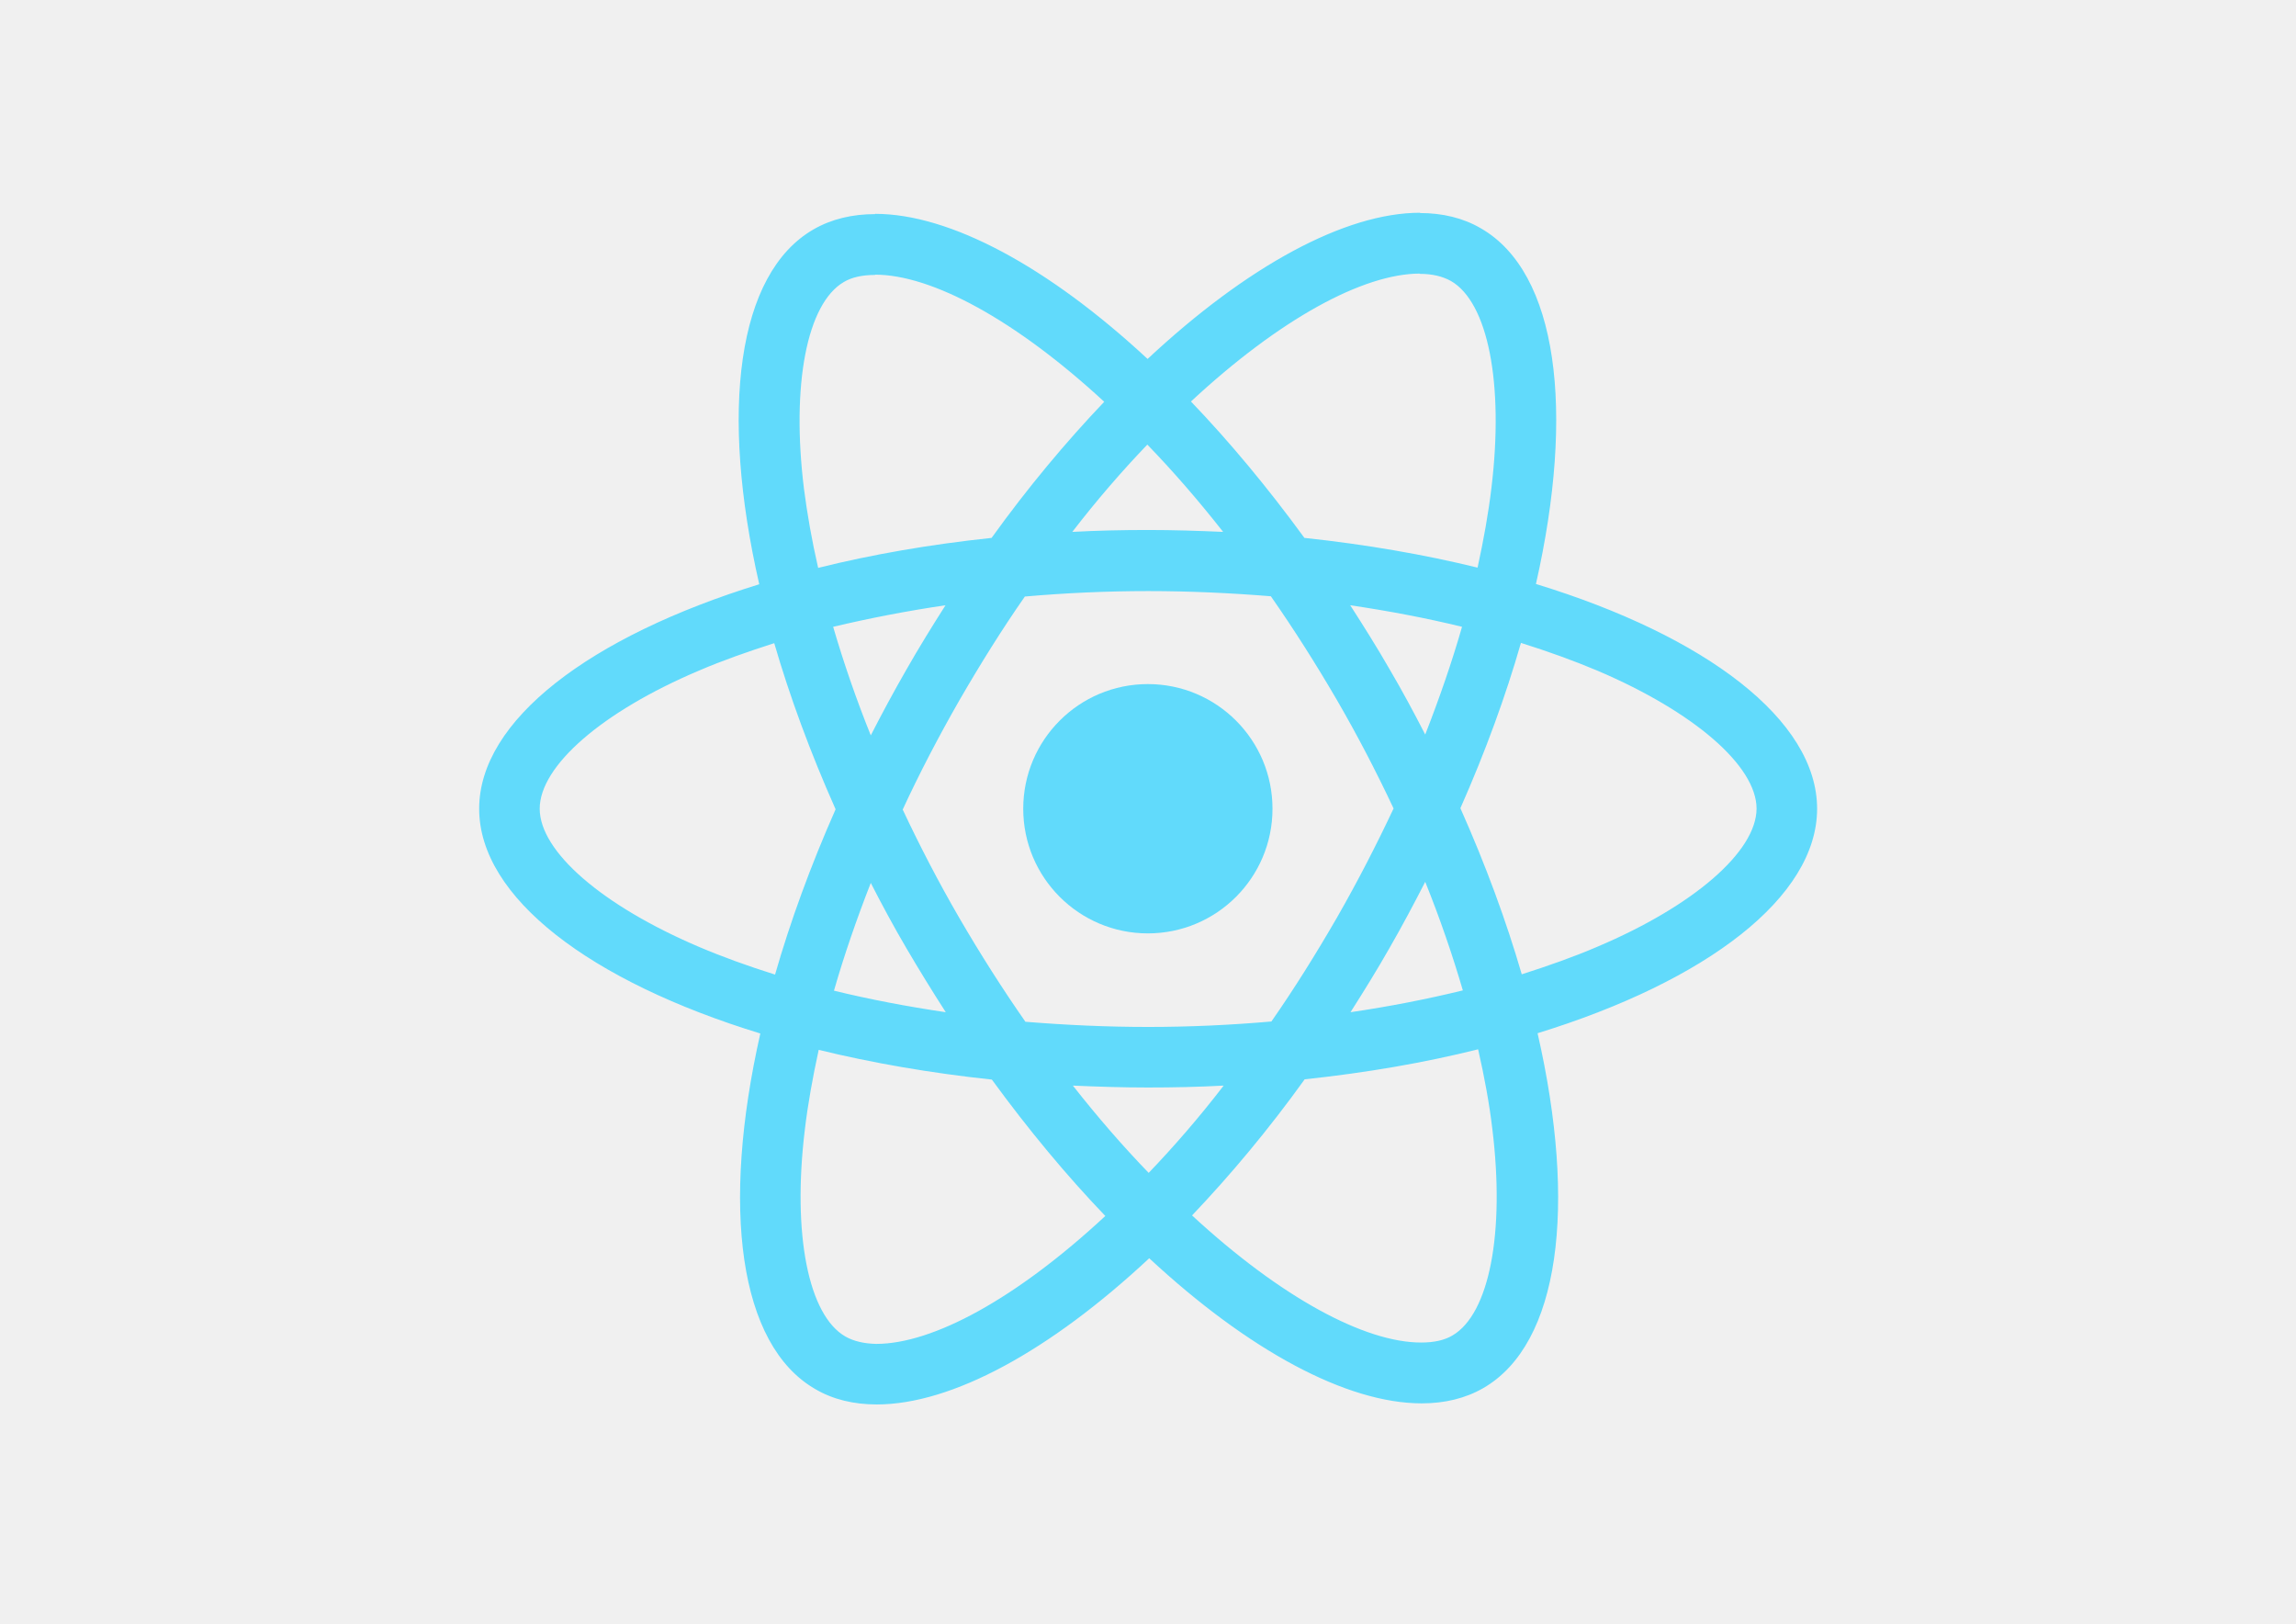
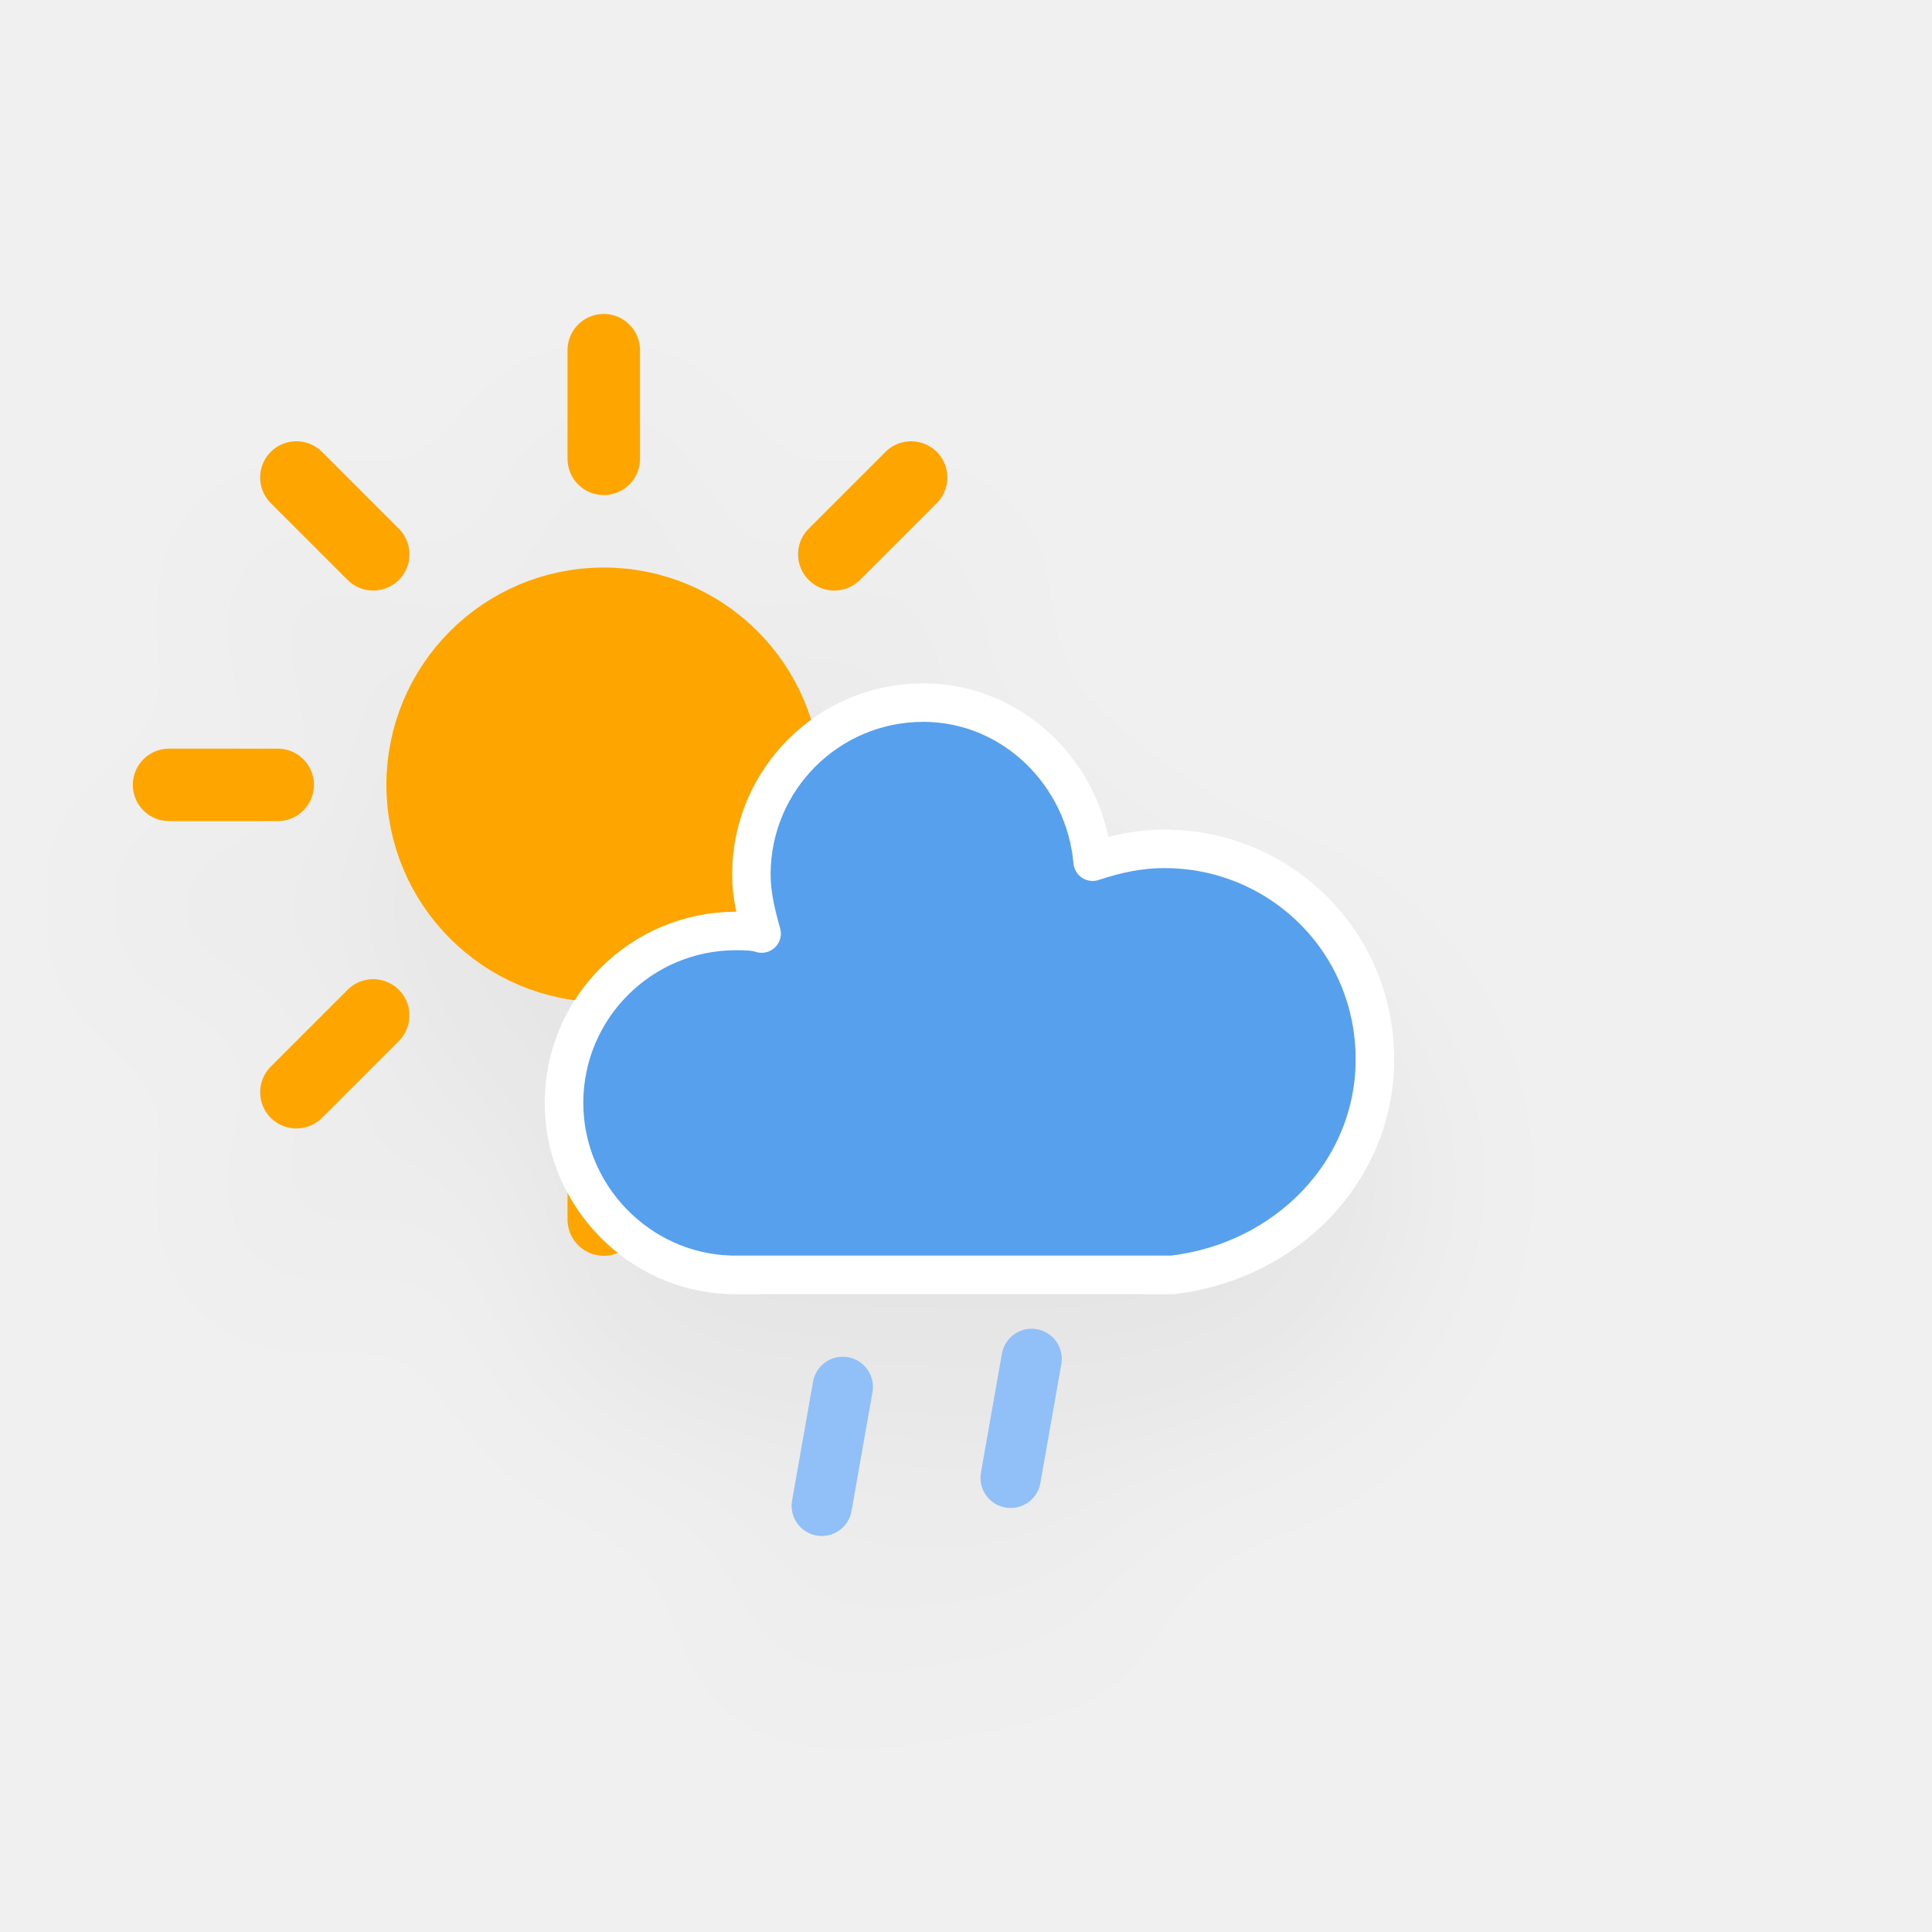
- <svg xmlns="http://www.w3.org/2000/svg" viewBox="0 0 841.9 595.3">
-   <g fill="#61DAFB">
-     <path d="M666.3 296.5c0-32.5-40.7-63.3-103.1-82.4 14.4-63.6 8-114.2-20.2-130.4-6.5-3.8-14.1-5.6-22.4-5.6v22.3c4.6 0 8.3.9 11.4 2.6 13.6 7.8 19.5 37.5 14.9 75.7-1.1 9.4-2.9 19.3-5.1 29.4-19.6-4.8-41-8.5-63.5-10.9-13.5-18.5-27.5-35.3-41.6-50 32.6-30.3 63.2-46.9 84-46.9V78c-27.5 0-63.5 19.6-99.9 53.6-36.4-33.8-72.4-53.2-99.9-53.2v22.3c20.7 0 51.4 16.5 84 46.6-14 14.7-28 31.4-41.3 49.9-22.6 2.4-44 6.1-63.6 11-2.3-10-4-19.7-5.2-29-4.7-38.2 1.1-67.9 14.6-75.8 3-1.8 6.9-2.6 11.5-2.6V78.5c-8.4 0-16 1.8-22.6 5.6-28.1 16.2-34.4 66.7-19.9 130.1-62.2 19.2-102.7 49.9-102.7 82.3 0 32.5 40.7 63.3 103.1 82.4-14.4 63.6-8 114.2 20.2 130.4 6.5 3.8 14.1 5.6 22.5 5.6 27.5 0 63.5-19.6 99.9-53.6 36.4 33.8 72.4 53.2 99.9 53.2 8.4 0 16-1.8 22.6-5.6 28.1-16.2 34.4-66.7 19.9-130.1 62-19.1 102.5-49.9 102.5-82.3zm-130.2-66.7c-3.7 12.9-8.3 26.2-13.5 39.5-4.1-8-8.4-16-13.1-24-4.6-8-9.5-15.8-14.4-23.4 14.2 2.1 27.9 4.7 41 7.9zm-45.8 106.5c-7.8 13.5-15.8 26.3-24.1 38.2-14.9 1.3-30 2-45.2 2-15.1 0-30.2-.7-45-1.9-8.3-11.9-16.4-24.6-24.2-38-7.6-13.1-14.5-26.4-20.8-39.8 6.2-13.4 13.2-26.8 20.7-39.9 7.8-13.5 15.8-26.3 24.1-38.2 14.9-1.3 30-2 45.2-2 15.1 0 30.2.7 45 1.9 8.3 11.9 16.4 24.6 24.2 38 7.6 13.1 14.5 26.4 20.8 39.8-6.3 13.4-13.2 26.8-20.7 39.9zm32.3-13c5.4 13.4 10 26.8 13.8 39.8-13.1 3.2-26.9 5.9-41.2 8 4.9-7.7 9.8-15.6 14.4-23.7 4.6-8 8.9-16.1 13-24.1zM421.2 430c-9.3-9.6-18.6-20.3-27.8-32 9 .4 18.2.7 27.5.7 9.4 0 18.7-.2 27.8-.7-9 11.7-18.3 22.4-27.5 32zm-74.4-58.9c-14.2-2.1-27.9-4.7-41-7.9 3.7-12.9 8.3-26.2 13.5-39.5 4.1 8 8.4 16 13.1 24 4.7 8 9.5 15.8 14.4 23.4zM420.7 163c9.3 9.6 18.6 20.3 27.8 32-9-.4-18.2-.7-27.5-.7-9.4 0-18.7.2-27.8.7 9-11.7 18.3-22.4 27.5-32zm-74 58.9c-4.9 7.7-9.8 15.6-14.4 23.7-4.6 8-8.9 16-13 24-5.4-13.4-10-26.8-13.8-39.8 13.1-3.1 26.9-5.8 41.2-7.9zm-90.5 125.2c-35.4-15.1-58.3-34.9-58.3-50.6 0-15.7 22.9-35.6 58.3-50.6 8.6-3.7 18-7 27.7-10.1 5.7 19.6 13.2 40 22.5 60.9-9.2 20.8-16.6 41.1-22.2 60.6-9.9-3.1-19.3-6.5-28-10.2zM310 490c-13.6-7.8-19.5-37.5-14.9-75.7 1.1-9.4 2.9-19.3 5.1-29.4 19.6 4.8 41 8.5 63.5 10.9 13.5 18.5 27.5 35.3 41.6 50-32.6 30.3-63.2 46.9-84 46.9-4.5-.1-8.3-1-11.3-2.7zm237.2-76.2c4.7 38.2-1.1 67.9-14.6 75.8-3 1.8-6.9 2.6-11.5 2.6-20.7 0-51.4-16.5-84-46.6 14-14.7 28-31.4 41.3-49.9 22.6-2.4 44-6.1 63.6-11 2.3 10.1 4.1 19.8 5.2 29.1zm38.5-66.7c-8.6 3.7-18 7-27.7 10.1-5.7-19.6-13.2-40-22.5-60.9 9.2-20.8 16.6-41.1 22.2-60.6 9.9 3.1 19.3 6.5 28.1 10.2 35.4 15.1 58.3 34.9 58.3 50.6-.1 15.7-23 35.6-58.4 50.6zM320.8 78.4z" />
-     <circle cx="420.9" cy="296.5" r="45.7" />
-     <path d="M520.5 78.1z" />
+ <svg xmlns="http://www.w3.org/2000/svg" version="1.1" width="64" height="64" viewbox="0 0 64 64">
+   <defs>
+     <filter id="blur" width="200%" height="200%">
+       <feGaussianBlur in="SourceAlpha" stdDeviation="3" />
+       <feOffset dx="0" dy="4" result="offsetblur" />
+       <feComponentTransfer>
+         <feFuncA type="linear" slope="0.05" />
+       </feComponentTransfer>
+       <feMerge>
+         <feMergeNode />
+         <feMergeNode in="SourceGraphic" />
+       </feMerge>
+     </filter>
+     <style type="text/css">
+ /*
+ ** SUN
+ */
+ @keyframes am-weather-sun {
+   0% {
+     -webkit-transform: rotate(0deg);
+        -moz-transform: rotate(0deg);
+         -ms-transform: rotate(0deg);
+             transform: rotate(0deg);
+   }
+ 
+   100% {
+     -webkit-transform: rotate(360deg);
+        -moz-transform: rotate(360deg);
+         -ms-transform: rotate(360deg);
+             transform: rotate(360deg);
+   }
+ }
+ 
+ .am-weather-sun {
+   -webkit-animation-name: am-weather-sun;
+      -moz-animation-name: am-weather-sun;
+       -ms-animation-name: am-weather-sun;
+           animation-name: am-weather-sun;
+   -webkit-animation-duration: 9s;
+      -moz-animation-duration: 9s;
+       -ms-animation-duration: 9s;
+           animation-duration: 9s;
+   -webkit-animation-timing-function: linear;
+      -moz-animation-timing-function: linear;
+       -ms-animation-timing-function: linear;
+           animation-timing-function: linear;
+   -webkit-animation-iteration-count: infinite;
+      -moz-animation-iteration-count: infinite;
+       -ms-animation-iteration-count: infinite;
+           animation-iteration-count: infinite;
+ }
+ 
+ /*
+ ** RAIN
+ */
+ @keyframes am-weather-rain {
+   0% {
+     stroke-dashoffset: 0;
+   }
+ 
+   100% {
+     stroke-dashoffset: -100;
+   }
+ }
+ 
+ .am-weather-rain-1 {
+   -webkit-animation-name: am-weather-rain;
+      -moz-animation-name: am-weather-rain;
+       -ms-animation-name: am-weather-rain;
+           animation-name: am-weather-rain;
+   -webkit-animation-duration: 8s;
+      -moz-animation-duration: 8s;
+       -ms-animation-duration: 8s;
+           animation-duration: 8s;
+   -webkit-animation-timing-function: linear;
+      -moz-animation-timing-function: linear;
+       -ms-animation-timing-function: linear;
+           animation-timing-function: linear;
+   -webkit-animation-iteration-count: infinite;
+      -moz-animation-iteration-count: infinite;
+       -ms-animation-iteration-count: infinite;
+           animation-iteration-count: infinite;
+ }
+ 
+ .am-weather-rain-2 {
+   -webkit-animation-name: am-weather-rain;
+      -moz-animation-name: am-weather-rain;
+       -ms-animation-name: am-weather-rain;
+           animation-name: am-weather-rain;
+   -webkit-animation-delay: 0.25s;
+      -moz-animation-delay: 0.25s;
+       -ms-animation-delay: 0.25s;
+           animation-delay: 0.25s;
+   -webkit-animation-duration: 8s;
+      -moz-animation-duration: 8s;
+       -ms-animation-duration: 8s;
+           animation-duration: 8s;
+   -webkit-animation-timing-function: linear;
+      -moz-animation-timing-function: linear;
+       -ms-animation-timing-function: linear;
+           animation-timing-function: linear;
+   -webkit-animation-iteration-count: infinite;
+      -moz-animation-iteration-count: infinite;
+       -ms-animation-iteration-count: infinite;
+           animation-iteration-count: infinite;
+ }
+         </style>
+   </defs>
+   <g filter="url(#blur)" id="rainy-1">
+     <g transform="translate(20,10)">
+       <g transform="translate(0,16), scale(1.2)">
+         <g class="am-weather-sun">
+           <g>
+             <line fill="none" stroke="orange" stroke-linecap="round" stroke-width="2" transform="translate(0,9)" x1="0" x2="0" y1="0" y2="3" />
+           </g>
+           <g transform="rotate(45)">
+             <line fill="none" stroke="orange" stroke-linecap="round" stroke-width="2" transform="translate(0,9)" x1="0" x2="0" y1="0" y2="3" />
+           </g>
+           <g transform="rotate(90)">
+             <line fill="none" stroke="orange" stroke-linecap="round" stroke-width="2" transform="translate(0,9)" x1="0" x2="0" y1="0" y2="3" />
+           </g>
+           <g transform="rotate(135)">
+             <line fill="none" stroke="orange" stroke-linecap="round" stroke-width="2" transform="translate(0,9)" x1="0" x2="0" y1="0" y2="3" />
+           </g>
+           <g transform="rotate(180)">
+             <line fill="none" stroke="orange" stroke-linecap="round" stroke-width="2" transform="translate(0,9)" x1="0" x2="0" y1="0" y2="3" />
+           </g>
+           <g transform="rotate(225)">
+             <line fill="none" stroke="orange" stroke-linecap="round" stroke-width="2" transform="translate(0,9)" x1="0" x2="0" y1="0" y2="3" />
+           </g>
+           <g transform="rotate(270)">
+             <line fill="none" stroke="orange" stroke-linecap="round" stroke-width="2" transform="translate(0,9)" x1="0" x2="0" y1="0" y2="3" />
+           </g>
+           <g transform="rotate(315)">
+             <line fill="none" stroke="orange" stroke-linecap="round" stroke-width="2" transform="translate(0,9)" x1="0" x2="0" y1="0" y2="3" />
+           </g>
+         </g>
+         <circle cx="0" cy="0" fill="orange" r="5" stroke="orange" stroke-width="2" />
+       </g>
+       <g>
+         <path d="M47.7,35.4c0-4.6-3.7-8.2-8.2-8.2c-1,0-1.9,0.2-2.8,0.5c-0.3-3.4-3.1-6.2-6.6-6.2c-3.7,0-6.7,3-6.7,6.7c0,0.8,0.2,1.6,0.4,2.3    c-0.3-0.1-0.7-0.1-1-0.1c-3.7,0-6.7,3-6.7,6.7c0,3.6,2.9,6.6,6.5,6.7l17.2,0C44.2,43.3,47.7,39.8,47.7,35.4z" fill="#57A0EE" stroke="white" stroke-linejoin="round" stroke-width="1.5" transform="translate(-15,-5), scale(0.85)" />
+       </g>
+     </g>
+     <g transform="translate(34,46), rotate(10)">
+       <line class="am-weather-rain-1" fill="none" stroke="#91C0F8" stroke-dasharray="4,7" stroke-linecap="round" stroke-width="2" transform="translate(-6,1)" x1="0" x2="0" y1="0" y2="8" />
+       <line class="am-weather-rain-2" fill="none" stroke="#91C0F8" stroke-dasharray="4,7" stroke-linecap="round" stroke-width="2" transform="translate(0,-1)" x1="0" x2="0" y1="0" y2="8" />
+     </g>
  </g>
</svg>
